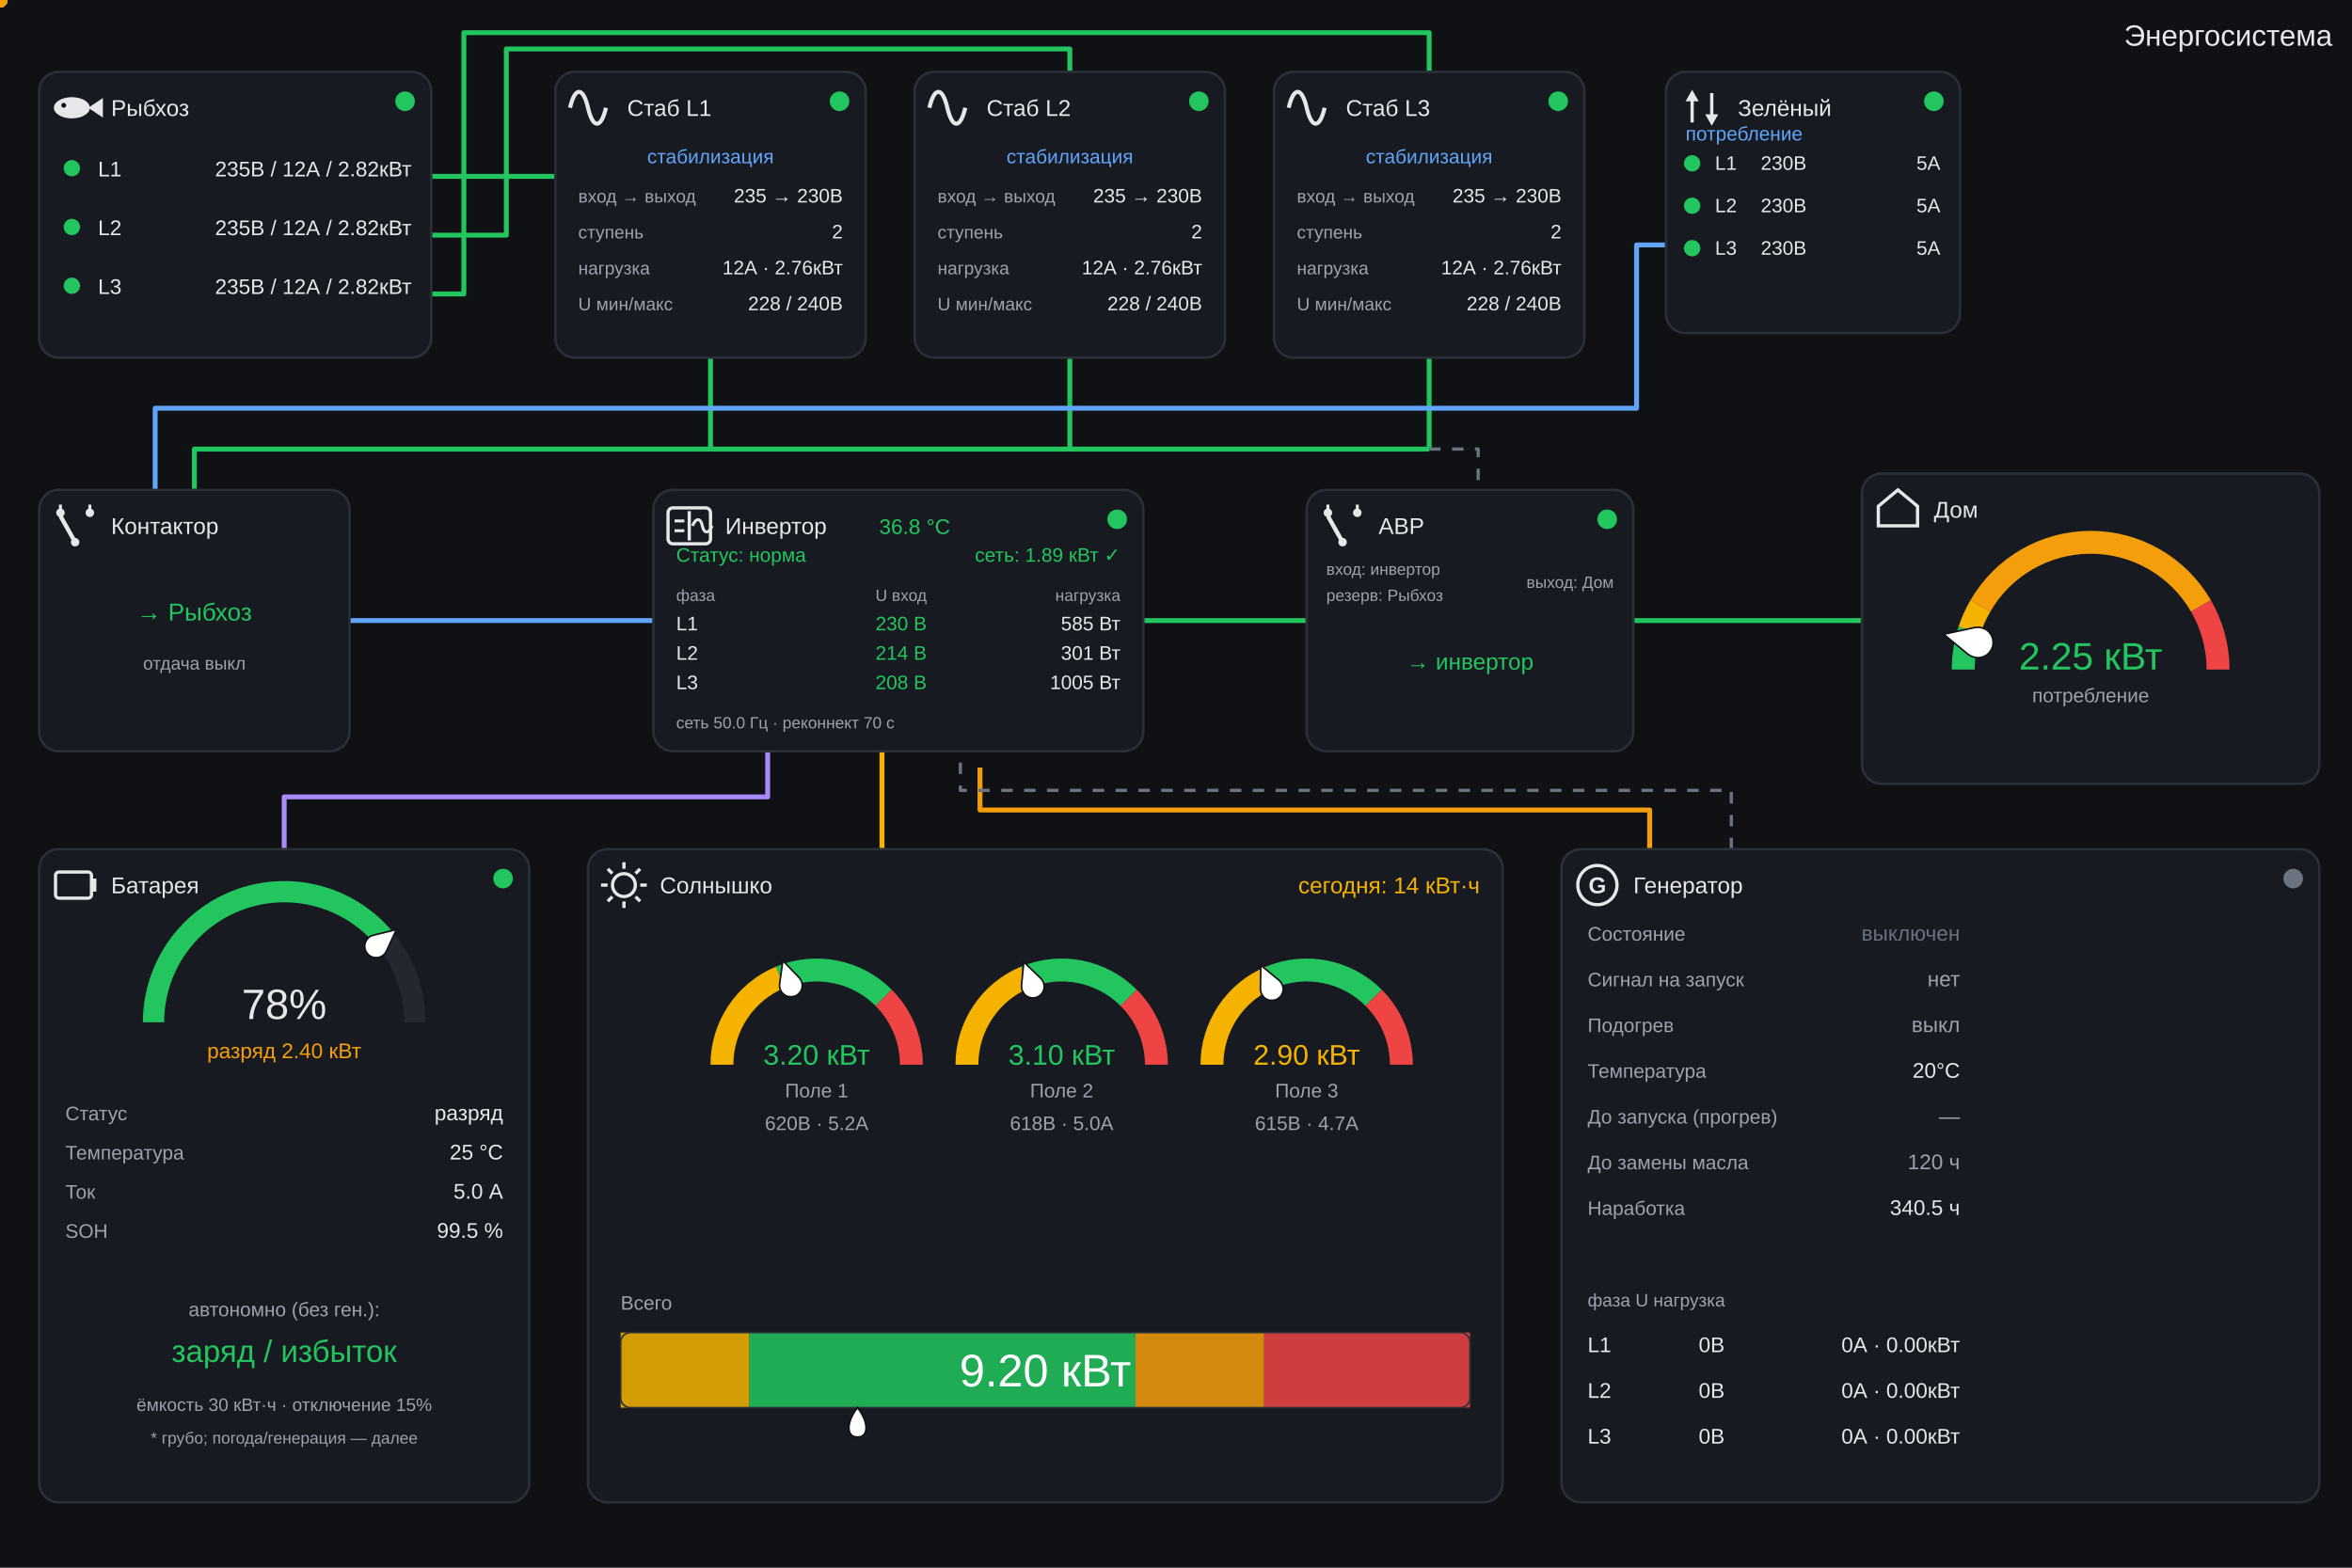
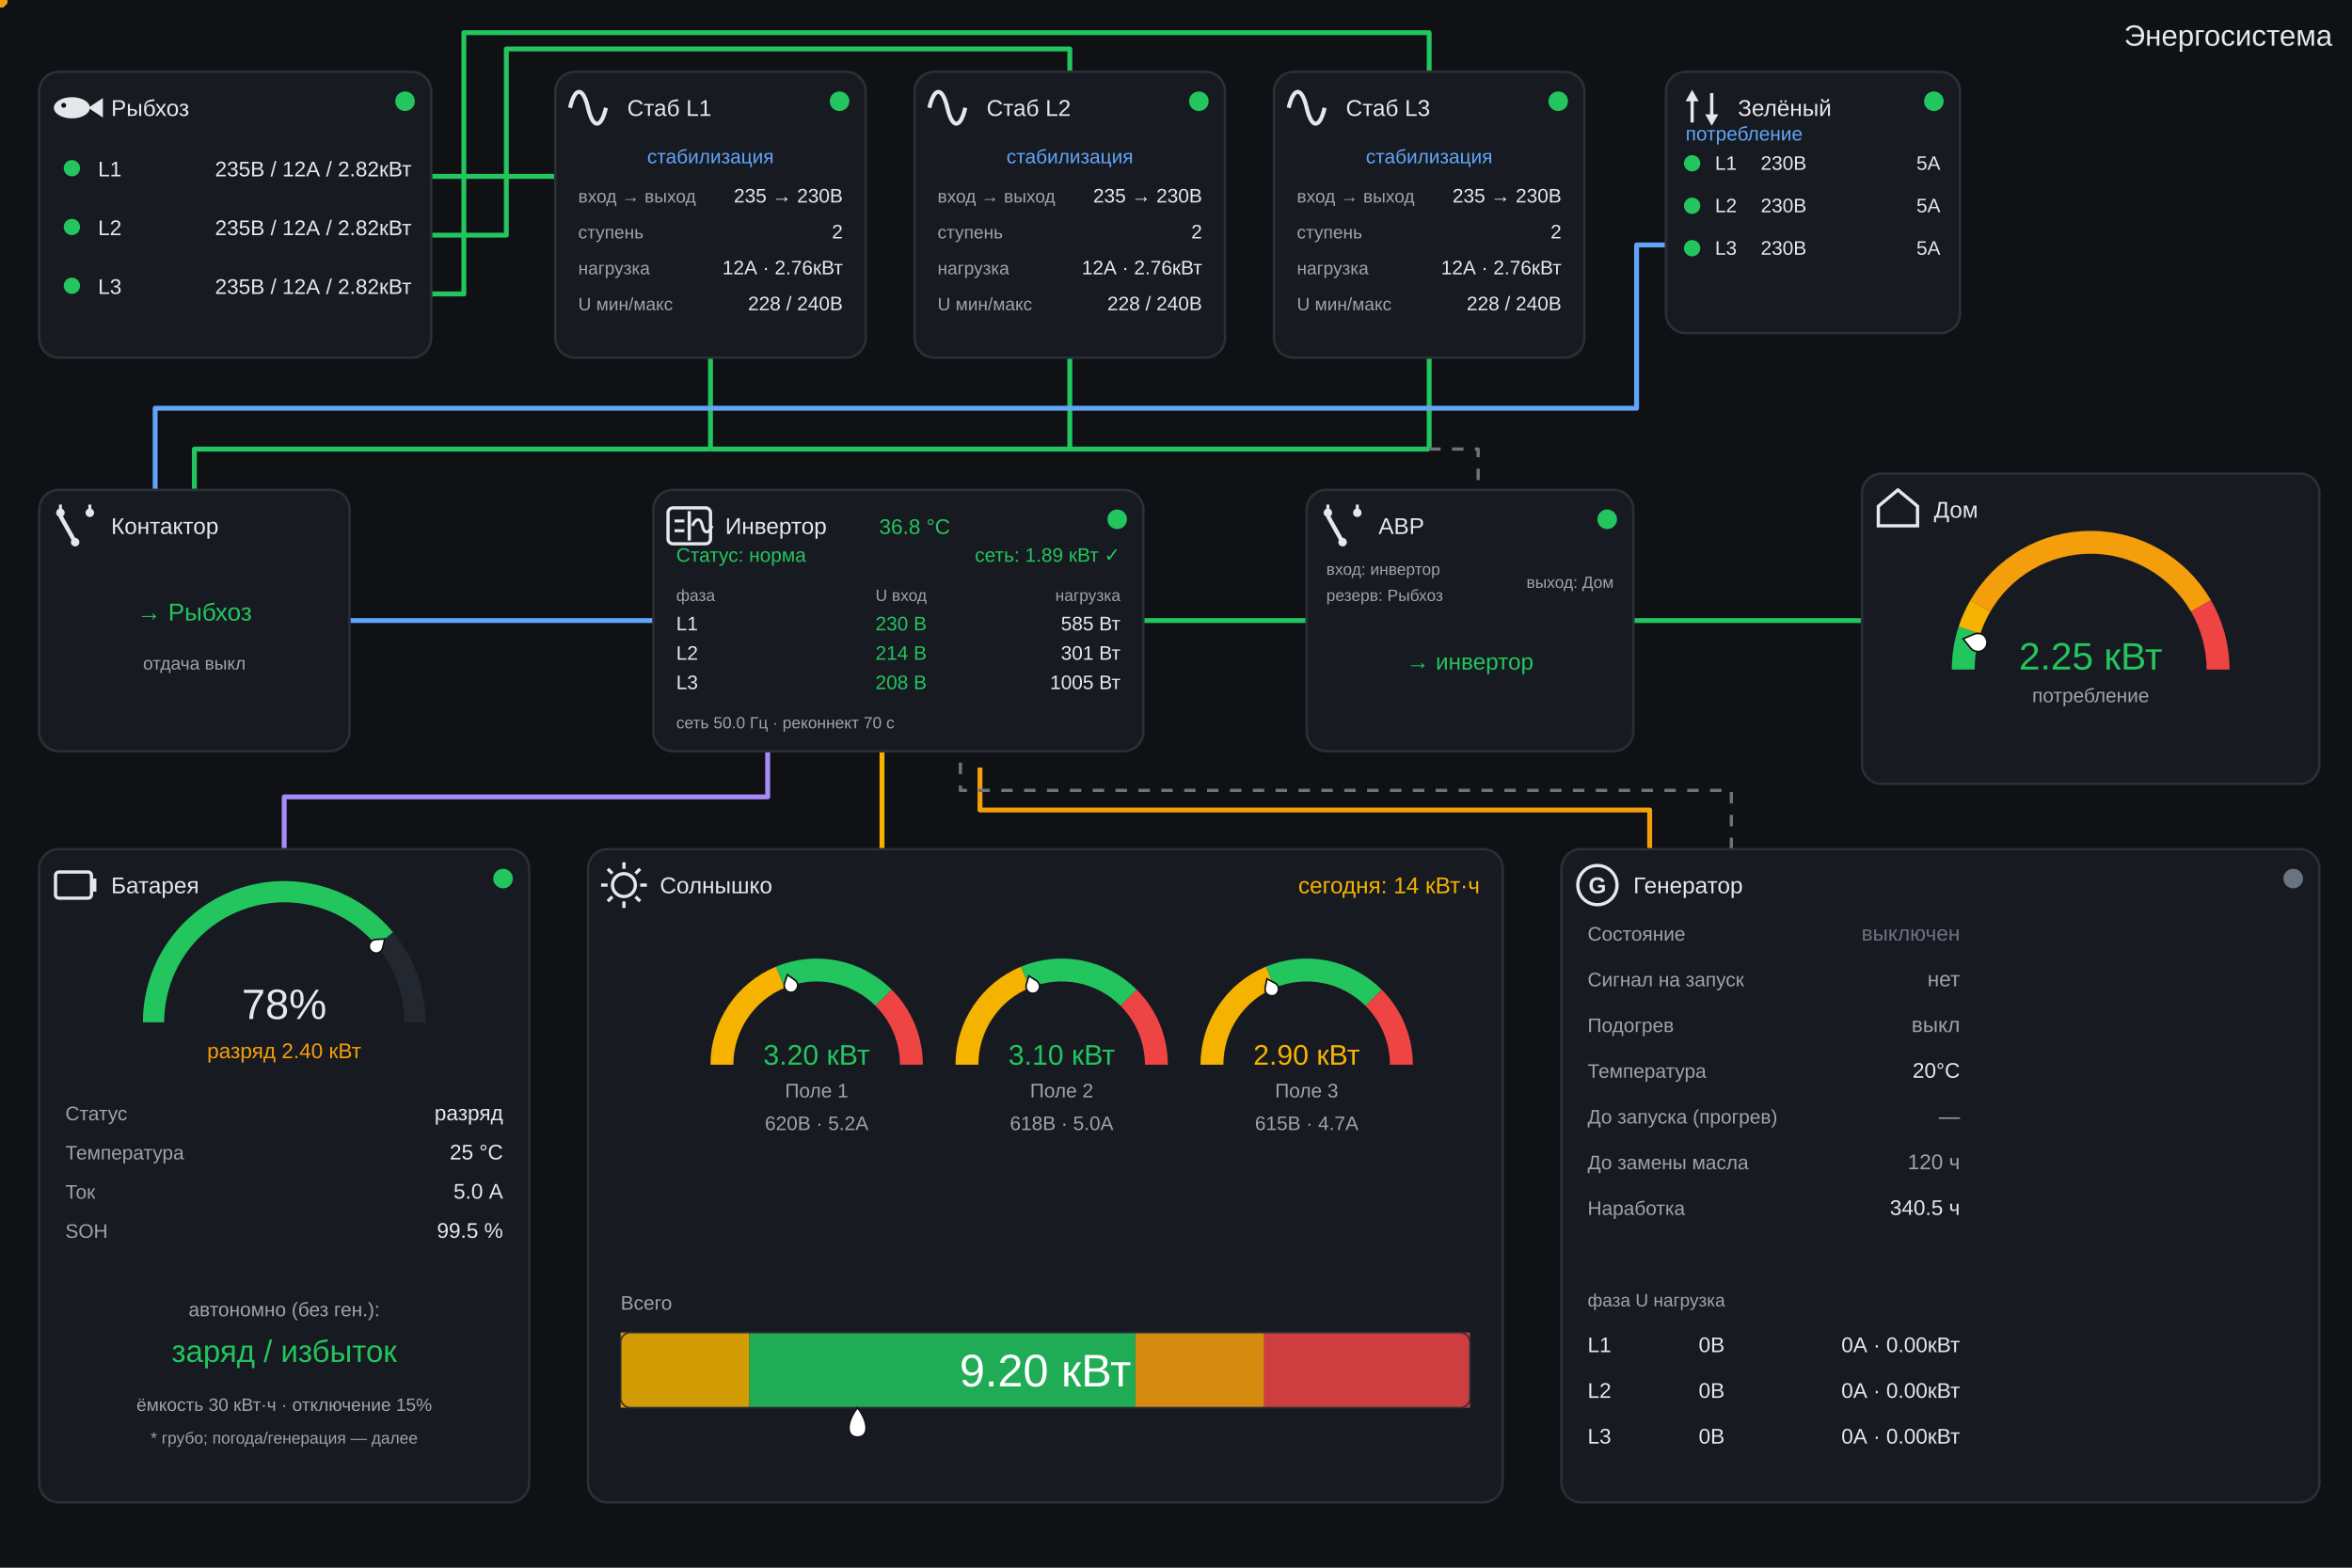
<svg xmlns="http://www.w3.org/2000/svg" viewBox="0 0 1440 960" font-family="Arial,Helvetica,sans-serif">
  <rect x="0" y="0" width="1440" height="960" fill="#0f1115" />
  <text x="1428" y="28" font-size="18" fill="#e5e7eb" text-anchor="end">Энергосистема</text>
  <polyline fill="none" stroke="#22c55e" stroke-width="3" stroke-linejoin="round" points="264,108 340,108 " />
  <circle r="4.5" fill="#22c55e">
    <animateMotion dur="2.36s" repeatCount="indefinite" begin="-0.00s" path="M 264,108 340,108" />
  </circle>
  <circle r="4.5" fill="#22c55e">
    <animateMotion dur="2.36s" repeatCount="indefinite" begin="-0.79s" path="M 264,108 340,108" />
  </circle>
  <circle r="4.5" fill="#22c55e">
    <animateMotion dur="2.36s" repeatCount="indefinite" begin="-1.57s" path="M 264,108 340,108" />
  </circle>
  <polyline fill="none" stroke="#22c55e" stroke-width="3" stroke-linejoin="round" points="264,144 310,144 310,30 655,30 655,44 " />
  <circle r="4.5" fill="#22c55e">
    <animateMotion dur="2.36s" repeatCount="indefinite" begin="-0.00s" path="M 264,144 310,144 310,30 655,30 655,44" />
  </circle>
  <circle r="4.5" fill="#22c55e">
    <animateMotion dur="2.36s" repeatCount="indefinite" begin="-0.79s" path="M 264,144 310,144 310,30 655,30 655,44" />
  </circle>
  <circle r="4.5" fill="#22c55e">
    <animateMotion dur="2.36s" repeatCount="indefinite" begin="-1.57s" path="M 264,144 310,144 310,30 655,30 655,44" />
  </circle>
  <polyline fill="none" stroke="#22c55e" stroke-width="3" stroke-linejoin="round" points="264,180 284,180 284,20 875,20 875,44 " />
  <circle r="4.5" fill="#22c55e">
    <animateMotion dur="2.36s" repeatCount="indefinite" begin="-0.00s" path="M 264,180 284,180 284,20 875,20 875,44" />
  </circle>
  <circle r="4.5" fill="#22c55e">
    <animateMotion dur="2.36s" repeatCount="indefinite" begin="-0.79s" path="M 264,180 284,180 284,20 875,20 875,44" />
  </circle>
  <circle r="4.5" fill="#22c55e">
    <animateMotion dur="2.36s" repeatCount="indefinite" begin="-1.57s" path="M 264,180 284,180 284,20 875,20 875,44" />
  </circle>
  <polyline fill="none" stroke="#22c55e" stroke-width="3" stroke-linejoin="round" points="435,219 435,275 " />
  <circle r="4.5" fill="#22c55e">
    <animateMotion dur="2.24s" repeatCount="indefinite" begin="-0.00s" path="M 435,219 435,275" />
  </circle>
  <circle r="4.5" fill="#22c55e">
    <animateMotion dur="2.24s" repeatCount="indefinite" begin="-0.75s" path="M 435,219 435,275" />
  </circle>
  <circle r="4.5" fill="#22c55e">
    <animateMotion dur="2.24s" repeatCount="indefinite" begin="-1.49s" path="M 435,219 435,275" />
  </circle>
  <polyline fill="none" stroke="#22c55e" stroke-width="3" stroke-linejoin="round" points="655,219 655,275 " />
  <circle r="4.5" fill="#22c55e">
    <animateMotion dur="2.24s" repeatCount="indefinite" begin="-0.00s" path="M 655,219 655,275" />
  </circle>
  <circle r="4.5" fill="#22c55e">
    <animateMotion dur="2.24s" repeatCount="indefinite" begin="-0.75s" path="M 655,219 655,275" />
  </circle>
  <circle r="4.5" fill="#22c55e">
    <animateMotion dur="2.24s" repeatCount="indefinite" begin="-1.49s" path="M 655,219 655,275" />
  </circle>
  <polyline fill="none" stroke="#22c55e" stroke-width="3" stroke-linejoin="round" points="875,219 875,275 " />
  <circle r="4.5" fill="#22c55e">
    <animateMotion dur="2.24s" repeatCount="indefinite" begin="-0.00s" path="M 875,219 875,275" />
  </circle>
  <circle r="4.5" fill="#22c55e">
    <animateMotion dur="2.24s" repeatCount="indefinite" begin="-0.75s" path="M 875,219 875,275" />
  </circle>
  <circle r="4.5" fill="#22c55e">
    <animateMotion dur="2.24s" repeatCount="indefinite" begin="-1.49s" path="M 875,219 875,275" />
  </circle>
  <polyline fill="none" stroke="#22c55e" stroke-width="3" stroke-linejoin="round" points="435,275 875,275 " />
  <polyline fill="none" stroke="#22c55e" stroke-width="3" stroke-linejoin="round" points="435,275 119,275 119,300 " />
  <circle r="4.5" fill="#22c55e">
    <animateMotion dur="2.24s" repeatCount="indefinite" begin="-0.00s" path="M 435,275 119,275 119,300" />
  </circle>
  <circle r="4.5" fill="#22c55e">
    <animateMotion dur="2.24s" repeatCount="indefinite" begin="-0.75s" path="M 435,275 119,275 119,300" />
  </circle>
  <circle r="4.5" fill="#22c55e">
    <animateMotion dur="2.24s" repeatCount="indefinite" begin="-1.49s" path="M 435,275 119,275 119,300" />
  </circle>
  <polyline fill="none" stroke="#6b7280" stroke-width="2" stroke-linejoin="round" stroke-dasharray="7 7" points="875,275 905,275 905,300 " />
  <polyline fill="none" stroke="#60a5fa" stroke-width="3" stroke-linejoin="round" points="1020,150 1002,150 1002,250 95,250 95,300 " />
  <circle r="4.5" fill="#60a5fa">
    <animateMotion dur="2.36s" repeatCount="indefinite" begin="-0.00s" path="M 1020,150 1002,150 1002,250 95,250 95,300" />
  </circle>
  <circle r="4.5" fill="#60a5fa">
    <animateMotion dur="2.36s" repeatCount="indefinite" begin="-0.79s" path="M 1020,150 1002,150 1002,250 95,250 95,300" />
  </circle>
  <circle r="4.5" fill="#60a5fa">
    <animateMotion dur="2.36s" repeatCount="indefinite" begin="-1.57s" path="M 1020,150 1002,150 1002,250 95,250 95,300" />
  </circle>
  <polyline fill="none" stroke="#60a5fa" stroke-width="3" stroke-linejoin="round" points="214,380 400,380 " />
  <circle r="4.5" fill="#60a5fa">
    <animateMotion dur="2.36s" repeatCount="indefinite" begin="-0.00s" path="M 214,380 400,380" />
  </circle>
  <circle r="4.5" fill="#60a5fa">
    <animateMotion dur="2.36s" repeatCount="indefinite" begin="-0.79s" path="M 214,380 400,380" />
  </circle>
  <circle r="4.5" fill="#60a5fa">
    <animateMotion dur="2.36s" repeatCount="indefinite" begin="-1.57s" path="M 214,380 400,380" />
  </circle>
  <polyline fill="none" stroke="#22c55e" stroke-width="3" stroke-linejoin="round" points="700,380 800,380 " />
  <circle r="4.5" fill="#22c55e">
    <animateMotion dur="2.12s" repeatCount="indefinite" begin="-0.00s" path="M 700,380 800,380" />
  </circle>
  <circle r="4.5" fill="#22c55e">
    <animateMotion dur="2.12s" repeatCount="indefinite" begin="-0.71s" path="M 700,380 800,380" />
  </circle>
  <circle r="4.5" fill="#22c55e">
    <animateMotion dur="2.12s" repeatCount="indefinite" begin="-1.41s" path="M 700,380 800,380" />
  </circle>
  <polyline fill="none" stroke="#22c55e" stroke-width="3" stroke-linejoin="round" points="1000,380 1140,380 " />
  <circle r="4.5" fill="#22c55e">
    <animateMotion dur="2.24s" repeatCount="indefinite" begin="-0.00s" path="M 1000,380 1140,380" />
  </circle>
  <circle r="4.5" fill="#22c55e">
    <animateMotion dur="2.24s" repeatCount="indefinite" begin="-0.75s" path="M 1000,380 1140,380" />
  </circle>
  <circle r="4.5" fill="#22c55e">
    <animateMotion dur="2.24s" repeatCount="indefinite" begin="-1.49s" path="M 1000,380 1140,380" />
  </circle>
  <polyline fill="none" stroke="#a78bfa" stroke-width="3" stroke-linejoin="round" points="174,520 174,488 470,488 470,460 " />
  <circle r="4.5" fill="#a78bfa">
    <animateMotion dur="2.31s" repeatCount="indefinite" begin="-0.00s" path="M 174,520 174,488 470,488 470,460" />
  </circle>
  <circle r="4.5" fill="#a78bfa">
    <animateMotion dur="2.31s" repeatCount="indefinite" begin="-0.77s" path="M 174,520 174,488 470,488 470,460" />
  </circle>
  <circle r="4.5" fill="#a78bfa">
    <animateMotion dur="2.31s" repeatCount="indefinite" begin="-1.54s" path="M 174,520 174,488 470,488 470,460" />
  </circle>
  <polyline fill="none" stroke="#f5b300" stroke-width="3" stroke-linejoin="round" points="540,520 540,460 " />
  <circle r="4.5" fill="#f5b300">
    <animateMotion dur="1.50s" repeatCount="indefinite" begin="-0.00s" path="M 540,520 540,460" />
  </circle>
  <circle r="4.5" fill="#f5b300">
    <animateMotion dur="1.50s" repeatCount="indefinite" begin="-0.50s" path="M 540,520 540,460" />
  </circle>
  <circle r="4.5" fill="#f5b300">
    <animateMotion dur="1.50s" repeatCount="indefinite" begin="-1.00s" path="M 540,520 540,460" />
  </circle>
  <polyline fill="none" stroke="#f59e0b" stroke-width="3" stroke-linejoin="round" points="1010,520 1010,496 600,496 600,470 " />
  <circle r="4.5" fill="#f59e0b">
    <animateMotion dur="2.48s" repeatCount="indefinite" begin="-0.00s" path="M 1010,520 1010,496 600,496 600,470" />
  </circle>
  <circle r="4.5" fill="#f59e0b">
    <animateMotion dur="2.48s" repeatCount="indefinite" begin="-0.83s" path="M 1010,520 1010,496 600,496 600,470" />
  </circle>
  <circle r="4.5" fill="#f59e0b">
    <animateMotion dur="2.48s" repeatCount="indefinite" begin="-1.65s" path="M 1010,520 1010,496 600,496 600,470" />
  </circle>
  <polyline fill="none" stroke="#6b7280" stroke-width="2" stroke-linejoin="round" stroke-dasharray="7 7" points="1060,520 1060,484 588,484 588,460 " />
  <rect x="24" y="44" width="240" height="175" rx="12" fill="#171a20" stroke="#2b2f38" stroke-width="1.5" />
  <g fill="#e5e7eb">
    <ellipse cx="44" cy="66" rx="11" ry="6.5" />
    <polygon points="54,66 63,60 63,72" />
  </g>
  <circle cx="39" cy="64.5" r="1.5" fill="#0f1115" />
  <text x="68" y="71" font-size="14" fill="#e5e7eb" text-anchor="start">Рыбхоз</text>
  <circle cx="248" cy="62" r="6" fill="#22c55e" />
  <circle cx="44" cy="103" r="5" fill="#22c55e" />
  <text x="60" y="108" font-size="13" fill="#e5e7eb" text-anchor="start">L1</text>
  <text x="252" y="108" font-size="13" fill="#e5e7eb" text-anchor="end">235В / 12А / 2.82кВт</text>
  <circle cx="44" cy="139" r="5" fill="#22c55e" />
  <text x="60" y="144" font-size="13" fill="#e5e7eb" text-anchor="start">L2</text>
  <text x="252" y="144" font-size="13" fill="#e5e7eb" text-anchor="end">235В / 12А / 2.82кВт</text>
  <circle cx="44" cy="175" r="5" fill="#22c55e" />
  <text x="60" y="180" font-size="13" fill="#e5e7eb" text-anchor="start">L3</text>
  <text x="252" y="180" font-size="13" fill="#e5e7eb" text-anchor="end">235В / 12А / 2.82кВт</text>
  <rect x="340" y="44" width="190" height="175" rx="12" fill="#171a20" stroke="#2b2f38" stroke-width="1.5" />
  <path d="M 349 66 c 3,-13 8,-13 11,0 c 3,13 8,13 11,0" fill="none" stroke="#e5e7eb" stroke-width="2.5" />
  <text x="384" y="71" font-size="14" fill="#e5e7eb" text-anchor="start">Стаб L1</text>
  <circle cx="514" cy="62" r="6" fill="#22c55e" />
  <text x="435" y="100" font-size="12" fill="#60a5fa" text-anchor="middle">стабилизация</text>
  <text x="354" y="124" font-size="11" fill="#9ca3af" text-anchor="start">вход → выход</text>
  <text x="516" y="124" font-size="12" fill="#e5e7eb" text-anchor="end">235 → 230В</text>
  <text x="354" y="146" font-size="11" fill="#9ca3af" text-anchor="start">ступень</text>
  <text x="516" y="146" font-size="12" fill="#e5e7eb" text-anchor="end">2</text>
  <text x="354" y="168" font-size="11" fill="#9ca3af" text-anchor="start">нагрузка</text>
  <text x="516" y="168" font-size="12" fill="#e5e7eb" text-anchor="end">12А · 2.76кВт</text>
  <text x="354" y="190" font-size="11" fill="#9ca3af" text-anchor="start">U мин/макс</text>
  <text x="516" y="190" font-size="12" fill="#e5e7eb" text-anchor="end">228 / 240В</text>
  <rect x="560" y="44" width="190" height="175" rx="12" fill="#171a20" stroke="#2b2f38" stroke-width="1.5" />
  <path d="M 569 66 c 3,-13 8,-13 11,0 c 3,13 8,13 11,0" fill="none" stroke="#e5e7eb" stroke-width="2.5" />
  <text x="604" y="71" font-size="14" fill="#e5e7eb" text-anchor="start">Стаб L2</text>
  <circle cx="734" cy="62" r="6" fill="#22c55e" />
  <text x="655" y="100" font-size="12" fill="#60a5fa" text-anchor="middle">стабилизация</text>
  <text x="574" y="124" font-size="11" fill="#9ca3af" text-anchor="start">вход → выход</text>
  <text x="736" y="124" font-size="12" fill="#e5e7eb" text-anchor="end">235 → 230В</text>
  <text x="574" y="146" font-size="11" fill="#9ca3af" text-anchor="start">ступень</text>
  <text x="736" y="146" font-size="12" fill="#e5e7eb" text-anchor="end">2</text>
  <text x="574" y="168" font-size="11" fill="#9ca3af" text-anchor="start">нагрузка</text>
  <text x="736" y="168" font-size="12" fill="#e5e7eb" text-anchor="end">12А · 2.76кВт</text>
  <text x="574" y="190" font-size="11" fill="#9ca3af" text-anchor="start">U мин/макс</text>
  <text x="736" y="190" font-size="12" fill="#e5e7eb" text-anchor="end">228 / 240В</text>
  <rect x="780" y="44" width="190" height="175" rx="12" fill="#171a20" stroke="#2b2f38" stroke-width="1.5" />
  <path d="M 789 66 c 3,-13 8,-13 11,0 c 3,13 8,13 11,0" fill="none" stroke="#e5e7eb" stroke-width="2.5" />
  <text x="824" y="71" font-size="14" fill="#e5e7eb" text-anchor="start">Стаб L3</text>
  <circle cx="954" cy="62" r="6" fill="#22c55e" />
  <text x="875" y="100" font-size="12" fill="#60a5fa" text-anchor="middle">стабилизация</text>
  <text x="794" y="124" font-size="11" fill="#9ca3af" text-anchor="start">вход → выход</text>
  <text x="956" y="124" font-size="12" fill="#e5e7eb" text-anchor="end">235 → 230В</text>
  <text x="794" y="146" font-size="11" fill="#9ca3af" text-anchor="start">ступень</text>
  <text x="956" y="146" font-size="12" fill="#e5e7eb" text-anchor="end">2</text>
  <text x="794" y="168" font-size="11" fill="#9ca3af" text-anchor="start">нагрузка</text>
  <text x="956" y="168" font-size="12" fill="#e5e7eb" text-anchor="end">12А · 2.76кВт</text>
  <text x="794" y="190" font-size="11" fill="#9ca3af" text-anchor="start">U мин/макс</text>
  <text x="956" y="190" font-size="12" fill="#e5e7eb" text-anchor="end">228 / 240В</text>
  <rect x="1020" y="44" width="180" height="160" rx="12" fill="#171a20" stroke="#2b2f38" stroke-width="1.5" />
  <line x1="1036" y1="75" x2="1036" y2="60" stroke="#e5e7eb" stroke-width="2" />
  <polygon points="1036,55 1032,62 1040,62" fill="#e5e7eb" />
  <line x1="1048" y1="57" x2="1048" y2="72" stroke="#e5e7eb" stroke-width="2" />
  <polygon points="1048,77 1052,70 1044,70" fill="#e5e7eb" />
  <text x="1064" y="71" font-size="14" fill="#e5e7eb" text-anchor="start">Зелёный</text>
  <circle cx="1184" cy="62" r="6" fill="#22c55e" />
  <text x="1032" y="86" font-size="12" fill="#60a5fa" text-anchor="start">потребление</text>
  <circle cx="1036" cy="100" r="5" fill="#22c55e" />
  <text x="1050" y="104" font-size="12" fill="#e5e7eb" text-anchor="start">L1</text>
  <text x="1078" y="104" font-size="12" fill="#e5e7eb" text-anchor="start">230В</text>
  <text x="1188" y="104" font-size="12" fill="#e5e7eb" text-anchor="end">5А</text>
  <circle cx="1036" cy="126" r="5" fill="#22c55e" />
  <text x="1050" y="130" font-size="12" fill="#e5e7eb" text-anchor="start">L2</text>
  <text x="1078" y="130" font-size="12" fill="#e5e7eb" text-anchor="start">230В</text>
  <text x="1188" y="130" font-size="12" fill="#e5e7eb" text-anchor="end">5А</text>
  <circle cx="1036" cy="152" r="5" fill="#22c55e" />
  <text x="1050" y="156" font-size="12" fill="#e5e7eb" text-anchor="start">L3</text>
  <text x="1078" y="156" font-size="12" fill="#e5e7eb" text-anchor="start">230В</text>
  <text x="1188" y="156" font-size="12" fill="#e5e7eb" text-anchor="end">5А</text>
  <rect x="24" y="300" width="190" height="160" rx="12" fill="#171a20" stroke="#2b2f38" stroke-width="1.5" />
  <circle cx="37" cy="314" r="2.6" fill="#e5e7eb" />
  <circle cx="55" cy="314" r="2.6" fill="#e5e7eb" />
  <circle cx="46" cy="332" r="2.6" fill="#e5e7eb" />
  <line x1="37" y1="314" x2="37" y2="309" stroke="#e5e7eb" stroke-width="1.8" />
  <line x1="55" y1="314" x2="55" y2="309" stroke="#e5e7eb" stroke-width="1.8" />
  <line x1="46" y1="332" x2="37" y2="316" stroke="#e5e7eb" stroke-width="2.6" />
  <text x="68" y="327" font-size="14" fill="#e5e7eb" text-anchor="start">Контактор</text>
  <text x="119" y="380" font-size="15" fill="#22c55e" text-anchor="middle">→ Рыбхоз</text>
  <text x="119" y="410" font-size="11" fill="#9ca3af" text-anchor="middle">отдача выкл</text>
  <rect x="400" y="300" width="300" height="160" rx="12" fill="#171a20" stroke="#2b2f38" stroke-width="1.5" />
  <rect x="409" y="311" width="26" height="22" rx="3" fill="none" stroke="#e5e7eb" stroke-width="2" />
  <line x1="422" y1="313" x2="422" y2="331" stroke="#e5e7eb" stroke-width="2" />
  <path d="M 424 322 c 2,-5 5,-5 6,0 c 1,5 4,5 6,0" fill="none" stroke="#e5e7eb" stroke-width="1.8" />
  <line x1="413" y1="319" x2="419" y2="319" stroke="#e5e7eb" stroke-width="1.8" />
  <line x1="413" y1="325" x2="419" y2="325" stroke="#e5e7eb" stroke-width="1.8" />
  <text x="444" y="327" font-size="14" fill="#e5e7eb" text-anchor="start">Инвертор</text>
  <circle cx="684" cy="318" r="6" fill="#22c55e" />
  <text x="560" y="327" font-size="13" fill="#22c55e" text-anchor="middle">36.8 °C</text>
  <text x="414" y="344" font-size="12" fill="#22c55e" text-anchor="start">Статус: норма</text>
  <text x="686" y="344" font-size="12" fill="#22c55e" text-anchor="end">сеть: 1.89 кВт ✓</text>
  <text x="414" y="368" font-size="10" fill="#9ca3af" text-anchor="start">фаза</text>
  <text x="536" y="368" font-size="10" fill="#9ca3af" text-anchor="start">U вход</text>
  <text x="686" y="368" font-size="10" fill="#9ca3af" text-anchor="end">нагрузка</text>
  <text x="414" y="386" font-size="12" fill="#e5e7eb" text-anchor="start">L1</text>
  <text x="536" y="386" font-size="12" fill="#22c55e" text-anchor="start">230 В</text>
  <text x="686" y="386" font-size="12" fill="#e5e7eb" text-anchor="end">585 Вт</text>
  <text x="414" y="404" font-size="12" fill="#e5e7eb" text-anchor="start">L2</text>
  <text x="536" y="404" font-size="12" fill="#22c55e" text-anchor="start">214 В</text>
  <text x="686" y="404" font-size="12" fill="#e5e7eb" text-anchor="end">301 Вт</text>
  <text x="414" y="422" font-size="12" fill="#e5e7eb" text-anchor="start">L3</text>
  <text x="536" y="422" font-size="12" fill="#22c55e" text-anchor="start">208 В</text>
  <text x="686" y="422" font-size="12" fill="#e5e7eb" text-anchor="end">1005 Вт</text>
  <text x="414" y="446" font-size="10" fill="#9ca3af" text-anchor="start">сеть 50.0 Гц · реконнект 70 с</text>
  <rect x="800" y="300" width="200" height="160" rx="12" fill="#171a20" stroke="#2b2f38" stroke-width="1.5" />
  <circle cx="813" cy="314" r="2.6" fill="#e5e7eb" />
  <circle cx="831" cy="314" r="2.6" fill="#e5e7eb" />
  <circle cx="822" cy="332" r="2.6" fill="#e5e7eb" />
  <line x1="813" y1="314" x2="813" y2="309" stroke="#e5e7eb" stroke-width="1.8" />
  <line x1="831" y1="314" x2="831" y2="309" stroke="#e5e7eb" stroke-width="1.8" />
  <line x1="822" y1="332" x2="813" y2="316" stroke="#e5e7eb" stroke-width="2.6" />
  <text x="844" y="327" font-size="14" fill="#e5e7eb" text-anchor="start">АВР</text>
  <circle cx="984" cy="318" r="6" fill="#22c55e" />
  <text x="812" y="352" font-size="10" fill="#9ca3af" text-anchor="start">вход: инвертор</text>
  <text x="812" y="368" font-size="10" fill="#9ca3af" text-anchor="start">резерв: Рыбхоз</text>
  <text x="988" y="360" font-size="10" fill="#9ca3af" text-anchor="end">выход: Дом</text>
  <text x="900" y="410" font-size="14" fill="#22c55e" text-anchor="middle">→ инвертор</text>
  <rect x="1140" y="290" width="280" height="190" rx="12" fill="#171a20" stroke="#2b2f38" stroke-width="1.5" />
  <path d="M 1150 322 L 1150 310 L 1162 300 L 1174 310 L 1174 322 Z" fill="none" stroke="#e5e7eb" stroke-width="2" />
  <text x="1184" y="317" font-size="14" fill="#e5e7eb" text-anchor="start">Дом</text>
  <path fill="none" stroke="#23272f" stroke-width="14" stroke-linecap="butt" d="M 1202.0 410.0 A 78 78 0 0 1 1358.0 410.0" />
  <path fill="none" stroke="#22c55e" stroke-width="14" stroke-linecap="butt" d="M 1202.0 410.0 A 78 78 0 0 1 1205.8 385.9" />
  <path fill="none" stroke="#f5b300" stroke-width="14" stroke-linecap="butt" d="M 1205.8 385.9 A 78 78 0 0 1 1212.5 371.0" />
  <path fill="none" stroke="#f59e0b" stroke-width="14" stroke-linecap="butt" d="M 1212.5 371.0 A 78 78 0 0 1 1347.5 371.0" />
  <path fill="none" stroke="#ef4444" stroke-width="14" stroke-linecap="butt" d="M 1347.5 371.0 A 78 78 0 0 1 1358.0 410.0" />
-   <path d="M 1190.0,388.4 L 1209.0,384.3 L 1211.3,384.1 L 1213.6,384.5 L 1215.8,385.4 L 1217.7,386.9 L 1219.1,388.8 L 1220.0,390.9 L 1220.3,393.3 L 1220.1,395.6 L 1219.2,397.8 L 1217.9,399.7 L 1216.1,401.3 L 1213.9,402.3 L 1211.6,402.8 L 1209.3,402.6 L 1207.0,401.9 L 1205.0,400.7 Z" fill="#ffffff" stroke="#0f1115" stroke-width="1" />
+   <path d="M 1201.9,391.2 L 1208.7,388.3 L 1210.2,387.9 L 1211.8,387.9 L 1213.3,388.3 L 1214.6,389.1 L 1215.6,390.3 L 1216.3,391.7 L 1216.6,393.2 L 1216.4,394.7 L 1215.9,396.2 L 1214.9,397.4 L 1213.7,398.3 L 1212.2,398.9 L 1210.7,399.0 L 1209.2,398.7 L 1207.8,398.1 L 1206.6,397.0 Z" fill="#ffffff" stroke="#0f1115" stroke-width="1" />
  <text x="1280" y="410" font-size="23.4" fill="#22c55e" text-anchor="middle">2.25 кВт</text>
  <text x="1280" y="430" font-size="12" fill="#9ca3af" text-anchor="middle">потребление</text>
  <rect x="24" y="520" width="300" height="400" rx="12" fill="#171a20" stroke="#2b2f38" stroke-width="1.5" />
  <rect x="34" y="534" width="22" height="16" rx="2" fill="none" stroke="#e5e7eb" stroke-width="2" />
  <rect x="56" y="538" width="3" height="8" fill="#e5e7eb" />
  <text x="68" y="547" font-size="14" fill="#e5e7eb" text-anchor="start">Батарея</text>
  <circle cx="308" cy="538" r="6" fill="#22c55e" />
  <path fill="none" stroke="#23272f" stroke-width="13" stroke-linecap="butt" d="M 94.0 626.0 A 80 80 0 0 1 254.0 626.0" />
  <path fill="none" stroke="#22c55e" stroke-width="13" stroke-linecap="butt" d="M 94.0 626.0 A 80 80 0 0 1 235.6 575.0" />
-   <path d="M 242.7,569.2 L 236.6,582.4 L 235.7,583.9 L 234.4,585.1 L 232.9,586.0 L 231.2,586.4 L 229.4,586.4 L 227.7,586.0 L 226.1,585.1 L 224.9,583.9 L 223.9,582.4 L 223.4,580.8 L 223.3,579.0 L 223.6,577.3 L 224.4,575.7 L 225.5,574.3 L 226.9,573.3 L 228.6,572.7 Z" fill="#ffffff" stroke="#0f1115" stroke-width="1" />
+   <path d="M 235.6,575.0 L 234.3,580.5 L 233.9,581.5 L 233.2,582.5 L 232.3,583.1 L 231.2,583.6 L 230.0,583.7 L 228.9,583.4 L 227.9,582.9 L 227.0,582.1 L 226.4,581.2 L 226.1,580.0 L 226.1,578.9 L 226.4,577.8 L 227.0,576.8 L 227.9,576.0 L 228.9,575.5 L 230.0,575.3 Z" fill="#ffffff" stroke="#0f1115" stroke-width="1" />
  <text x="174" y="624" font-size="26" fill="#e5e7eb" text-anchor="middle">78%</text>
  <text x="174" y="648" font-size="13" fill="#f59e0b" text-anchor="middle">разряд 2.40 кВт</text>
  <text x="40" y="686" font-size="12" fill="#9ca3af" text-anchor="start">Статус</text>
  <text x="308" y="686" font-size="13" fill="#e5e7eb" text-anchor="end">разряд</text>
  <text x="40" y="710" font-size="12" fill="#9ca3af" text-anchor="start">Температура</text>
  <text x="308" y="710" font-size="13" fill="#e5e7eb" text-anchor="end">25 °C</text>
  <text x="40" y="734" font-size="12" fill="#9ca3af" text-anchor="start">Ток</text>
  <text x="308" y="734" font-size="13" fill="#e5e7eb" text-anchor="end">5.0 А</text>
  <text x="40" y="758" font-size="12" fill="#9ca3af" text-anchor="start">SOH</text>
  <text x="308" y="758" font-size="13" fill="#e5e7eb" text-anchor="end">99.5 %</text>
  <text x="174" y="806" font-size="12" fill="#9ca3af" text-anchor="middle">автономно (без ген.):</text>
  <text x="174" y="834" font-size="19" fill="#22c55e" text-anchor="middle">заряд / избыток</text>
  <text x="174" y="864" font-size="11" fill="#9ca3af" text-anchor="middle">ёмкость 30 кВт·ч · отключение 15%</text>
  <text x="174" y="884" font-size="10" fill="#9ca3af" text-anchor="middle">* грубо; погода/генерация — далее</text>
  <rect x="360" y="520" width="560" height="400" rx="12" fill="#171a20" stroke="#2b2f38" stroke-width="1.5" />
  <circle cx="382" cy="542" r="7" fill="none" stroke="#e5e7eb" stroke-width="2" />
  <line x1="392.0" y1="542.0" x2="396.0" y2="542.0" stroke="#e5e7eb" stroke-width="2" />
  <line x1="389.1" y1="534.9" x2="391.9" y2="532.1" stroke="#e5e7eb" stroke-width="2" />
  <line x1="382.0" y1="532.0" x2="382.0" y2="528.0" stroke="#e5e7eb" stroke-width="2" />
  <line x1="374.9" y1="534.9" x2="372.1" y2="532.1" stroke="#e5e7eb" stroke-width="2" />
  <line x1="372.0" y1="542.0" x2="368.0" y2="542.0" stroke="#e5e7eb" stroke-width="2" />
  <line x1="374.9" y1="549.1" x2="372.1" y2="551.9" stroke="#e5e7eb" stroke-width="2" />
  <line x1="382.0" y1="552.0" x2="382.0" y2="556.0" stroke="#e5e7eb" stroke-width="2" />
  <line x1="389.1" y1="549.1" x2="391.9" y2="551.9" stroke="#e5e7eb" stroke-width="2" />
  <text x="404" y="547" font-size="14" fill="#e5e7eb" text-anchor="start">Солнышко</text>
  <text x="906" y="547" font-size="14" fill="#f5b300" text-anchor="end">сегодня: 14 кВт·ч</text>
  <path fill="none" stroke="#23272f" stroke-width="14" stroke-linecap="butt" d="M 442.0 652.0 A 58 58 0 0 1 558.0 652.0" />
  <path fill="none" stroke="#f5b300" stroke-width="14" stroke-linecap="butt" d="M 442.0 652.0 A 58 58 0 0 1 477.8 598.4" />
  <path fill="none" stroke="#22c55e" stroke-width="14" stroke-linecap="butt" d="M 477.8 598.4 A 58 58 0 0 1 541.0 611.0" />
  <path fill="none" stroke="#ef4444" stroke-width="14" stroke-linecap="butt" d="M 541.0 611.0 A 58 58 0 0 1 558.0 652.0" />
-   <path d="M 479.3,588.3 L 489.3,598.7 L 490.3,600.1 L 491.0,601.7 L 491.2,603.5 L 491.0,605.2 L 490.4,606.8 L 489.3,608.2 L 488.0,609.4 L 486.4,610.1 L 484.7,610.4 L 482.9,610.3 L 481.3,609.8 L 479.8,608.8 L 478.6,607.6 L 477.7,606.0 L 477.3,604.3 L 477.3,602.6 Z" fill="#ffffff" stroke="#0f1115" stroke-width="1" />
+   <path d="M 482.1,596.9 L 486.6,600.1 L 487.5,600.9 L 488.1,601.9 L 488.4,603.0 L 488.4,604.1 L 488.0,605.2 L 487.4,606.2 L 486.6,607.0 L 485.5,607.5 L 484.4,607.7 L 483.2,607.6 L 482.2,607.1 L 481.3,606.4 L 480.6,605.5 L 480.2,604.4 L 480.1,603.3 L 480.3,602.1 Z" fill="#ffffff" stroke="#0f1115" stroke-width="1" />
  <text x="500" y="652" font-size="17.4" fill="#22c55e" text-anchor="middle">3.20 кВт</text>
  <text x="500" y="672" font-size="12" fill="#9ca3af" text-anchor="middle">Поле 1</text>
  <text x="500" y="692" font-size="12" fill="#9ca3af" text-anchor="middle">620В · 5.2А</text>
  <path fill="none" stroke="#23272f" stroke-width="14" stroke-linecap="butt" d="M 592.0 652.0 A 58 58 0 0 1 708.0 652.0" />
  <path fill="none" stroke="#f5b300" stroke-width="14" stroke-linecap="butt" d="M 592.0 652.0 A 58 58 0 0 1 627.8 598.4" />
  <path fill="none" stroke="#22c55e" stroke-width="14" stroke-linecap="butt" d="M 627.8 598.4 A 58 58 0 0 1 691.0 611.0" />
  <path fill="none" stroke="#ef4444" stroke-width="14" stroke-linecap="butt" d="M 691.0 611.0 A 58 58 0 0 1 708.0 652.0" />
-   <path d="M 626.8,589.1 L 637.2,599.1 L 638.3,600.5 L 639.0,602.1 L 639.3,603.8 L 639.2,605.6 L 638.6,607.2 L 637.6,608.7 L 636.3,609.9 L 634.8,610.7 L 633.0,611.1 L 631.3,611.0 L 629.6,610.6 L 628.1,609.7 L 626.9,608.4 L 626.0,606.9 L 625.5,605.2 L 625.4,603.5 Z" fill="#ffffff" stroke="#0f1115" stroke-width="1" />
+   <path d="M 629.9,597.6 L 634.6,600.6 L 635.5,601.4 L 636.1,602.4 L 636.5,603.5 L 636.5,604.6 L 636.2,605.7 L 635.6,606.7 L 634.8,607.5 L 633.8,608.1 L 632.7,608.3 L 631.5,608.2 L 630.4,607.9 L 629.5,607.2 L 628.8,606.3 L 628.3,605.2 L 628.2,604.1 L 628.3,603.0 Z" fill="#ffffff" stroke="#0f1115" stroke-width="1" />
  <text x="650" y="652" font-size="17.4" fill="#22c55e" text-anchor="middle">3.10 кВт</text>
  <text x="650" y="672" font-size="12" fill="#9ca3af" text-anchor="middle">Поле 2</text>
  <text x="650" y="692" font-size="12" fill="#9ca3af" text-anchor="middle">618В · 5.0А</text>
  <path fill="none" stroke="#23272f" stroke-width="14" stroke-linecap="butt" d="M 742.0 652.0 A 58 58 0 0 1 858.0 652.0" />
  <path fill="none" stroke="#f5b300" stroke-width="14" stroke-linecap="butt" d="M 742.0 652.0 A 58 58 0 0 1 777.8 598.4" />
  <path fill="none" stroke="#22c55e" stroke-width="14" stroke-linecap="butt" d="M 777.8 598.4 A 58 58 0 0 1 841.0 611.0" />
  <path fill="none" stroke="#ef4444" stroke-width="14" stroke-linecap="butt" d="M 841.0 611.0 A 58 58 0 0 1 858.0 652.0" />
-   <path d="M 771.9,591.1 L 783.1,600.3 L 784.3,601.6 L 785.1,603.1 L 785.6,604.8 L 785.6,606.6 L 785.1,608.3 L 784.3,609.8 L 783.0,611.1 L 781.6,612.0 L 779.9,612.5 L 778.1,612.6 L 776.4,612.3 L 774.8,611.5 L 773.5,610.4 L 772.5,608.9 L 771.9,607.3 L 771.7,605.6 Z" fill="#ffffff" stroke="#0f1115" stroke-width="1" />
+   <path d="M 775.7,599.4 L 780.6,602.0 L 781.6,602.7 L 782.3,603.6 L 782.7,604.7 L 782.8,605.8 L 782.6,607.0 L 782.1,608.0 L 781.4,608.9 L 780.4,609.5 L 779.3,609.8 L 778.1,609.8 L 777.0,609.5 L 776.0,608.9 L 775.2,608.1 L 774.7,607.1 L 774.5,606.0 L 774.6,604.8 Z" fill="#ffffff" stroke="#0f1115" stroke-width="1" />
  <text x="800" y="652" font-size="17.4" fill="#f5b300" text-anchor="middle">2.90 кВт</text>
  <text x="800" y="672" font-size="12" fill="#9ca3af" text-anchor="middle">Поле 3</text>
  <text x="800" y="692" font-size="12" fill="#9ca3af" text-anchor="middle">615В · 4.7А</text>
  <text x="380" y="802" font-size="12" fill="#9ca3af" text-anchor="start">Всего</text>
  <rect x="380.0" y="816" width="78.8" height="46" fill="#f5b300" opacity="0.85" />
  <rect x="458.8" y="816" width="236.4" height="46" fill="#22c55e" opacity="0.85" />
  <rect x="695.2" y="816" width="78.8" height="46" fill="#f59e0b" opacity="0.85" />
  <rect x="773.9" y="816" width="126.1" height="46" fill="#ef4444" opacity="0.85" />
  <rect x="380" y="816" width="520" height="46" rx="6" fill="none" stroke="#2b2f38" stroke-width="1" />
  <path d="M 525.0,862 C 532.0,871 532.0,880 525.0,880 C 518.0,880 518.0,871 525.0,862 Z" fill="#ffffff" stroke="#0f1115" stroke-width="1" />
  <text x="640" y="849" font-size="28" fill="#ffffff" text-anchor="middle">9.20 кВт</text>
  <rect x="956" y="520" width="464" height="400" rx="12" fill="#171a20" stroke="#2b2f38" stroke-width="1.5" />
  <circle cx="978" cy="542" r="12" fill="none" stroke="#e5e7eb" stroke-width="2" />
  <text x="978" y="547" font-size="14" font-weight="bold" fill="#e5e7eb" text-anchor="middle">G</text>
  <text x="1000" y="547" font-size="14" fill="#e5e7eb" text-anchor="start">Генератор</text>
  <circle cx="1404" cy="538" r="6" fill="#6b7280" />
  <text x="972" y="576" font-size="12" fill="#9ca3af" text-anchor="start">Состояние</text>
  <text x="1200" y="576" font-size="13" fill="#6b7280" text-anchor="end">выключен</text>
  <text x="972" y="604" font-size="12" fill="#9ca3af" text-anchor="start">Сигнал на запуск</text>
  <text x="1200" y="604" font-size="13" fill="#9ca3af" text-anchor="end">нет</text>
  <text x="972" y="632" font-size="12" fill="#9ca3af" text-anchor="start">Подогрев</text>
  <text x="1200" y="632" font-size="13" fill="#9ca3af" text-anchor="end">выкл</text>
  <text x="972" y="660" font-size="12" fill="#9ca3af" text-anchor="start">Температура</text>
  <text x="1200" y="660" font-size="13" fill="#e5e7eb" text-anchor="end">20°C</text>
  <text x="972" y="688" font-size="12" fill="#9ca3af" text-anchor="start">До запуска (прогрев)</text>
  <text x="1200" y="688" font-size="13" fill="#9ca3af" text-anchor="end">—</text>
  <text x="972" y="716" font-size="12" fill="#9ca3af" text-anchor="start">До замены масла</text>
  <text x="1200" y="716" font-size="13" fill="#9ca3af" text-anchor="end">120 ч</text>
  <text x="972" y="744" font-size="12" fill="#9ca3af" text-anchor="start">Наработка</text>
  <text x="1200" y="744" font-size="13" fill="#e5e7eb" text-anchor="end">340.5 ч</text>
  <text x="972" y="800" font-size="11" fill="#9ca3af" text-anchor="start">фаза      U          нагрузка</text>
  <text x="972" y="828" font-size="13" fill="#e5e7eb" text-anchor="start">L1</text>
  <text x="1040" y="828" font-size="13" fill="#e5e7eb" text-anchor="start">0В</text>
  <text x="1200" y="828" font-size="13" fill="#e5e7eb" text-anchor="end">0А · 0.00кВт</text>
  <text x="972" y="856" font-size="13" fill="#e5e7eb" text-anchor="start">L2</text>
  <text x="1040" y="856" font-size="13" fill="#e5e7eb" text-anchor="start">0В</text>
  <text x="1200" y="856" font-size="13" fill="#e5e7eb" text-anchor="end">0А · 0.00кВт</text>
  <text x="972" y="884" font-size="13" fill="#e5e7eb" text-anchor="start">L3</text>
  <text x="1040" y="884" font-size="13" fill="#e5e7eb" text-anchor="start">0В</text>
  <text x="1200" y="884" font-size="13" fill="#e5e7eb" text-anchor="end">0А · 0.00кВт</text>
</svg>
